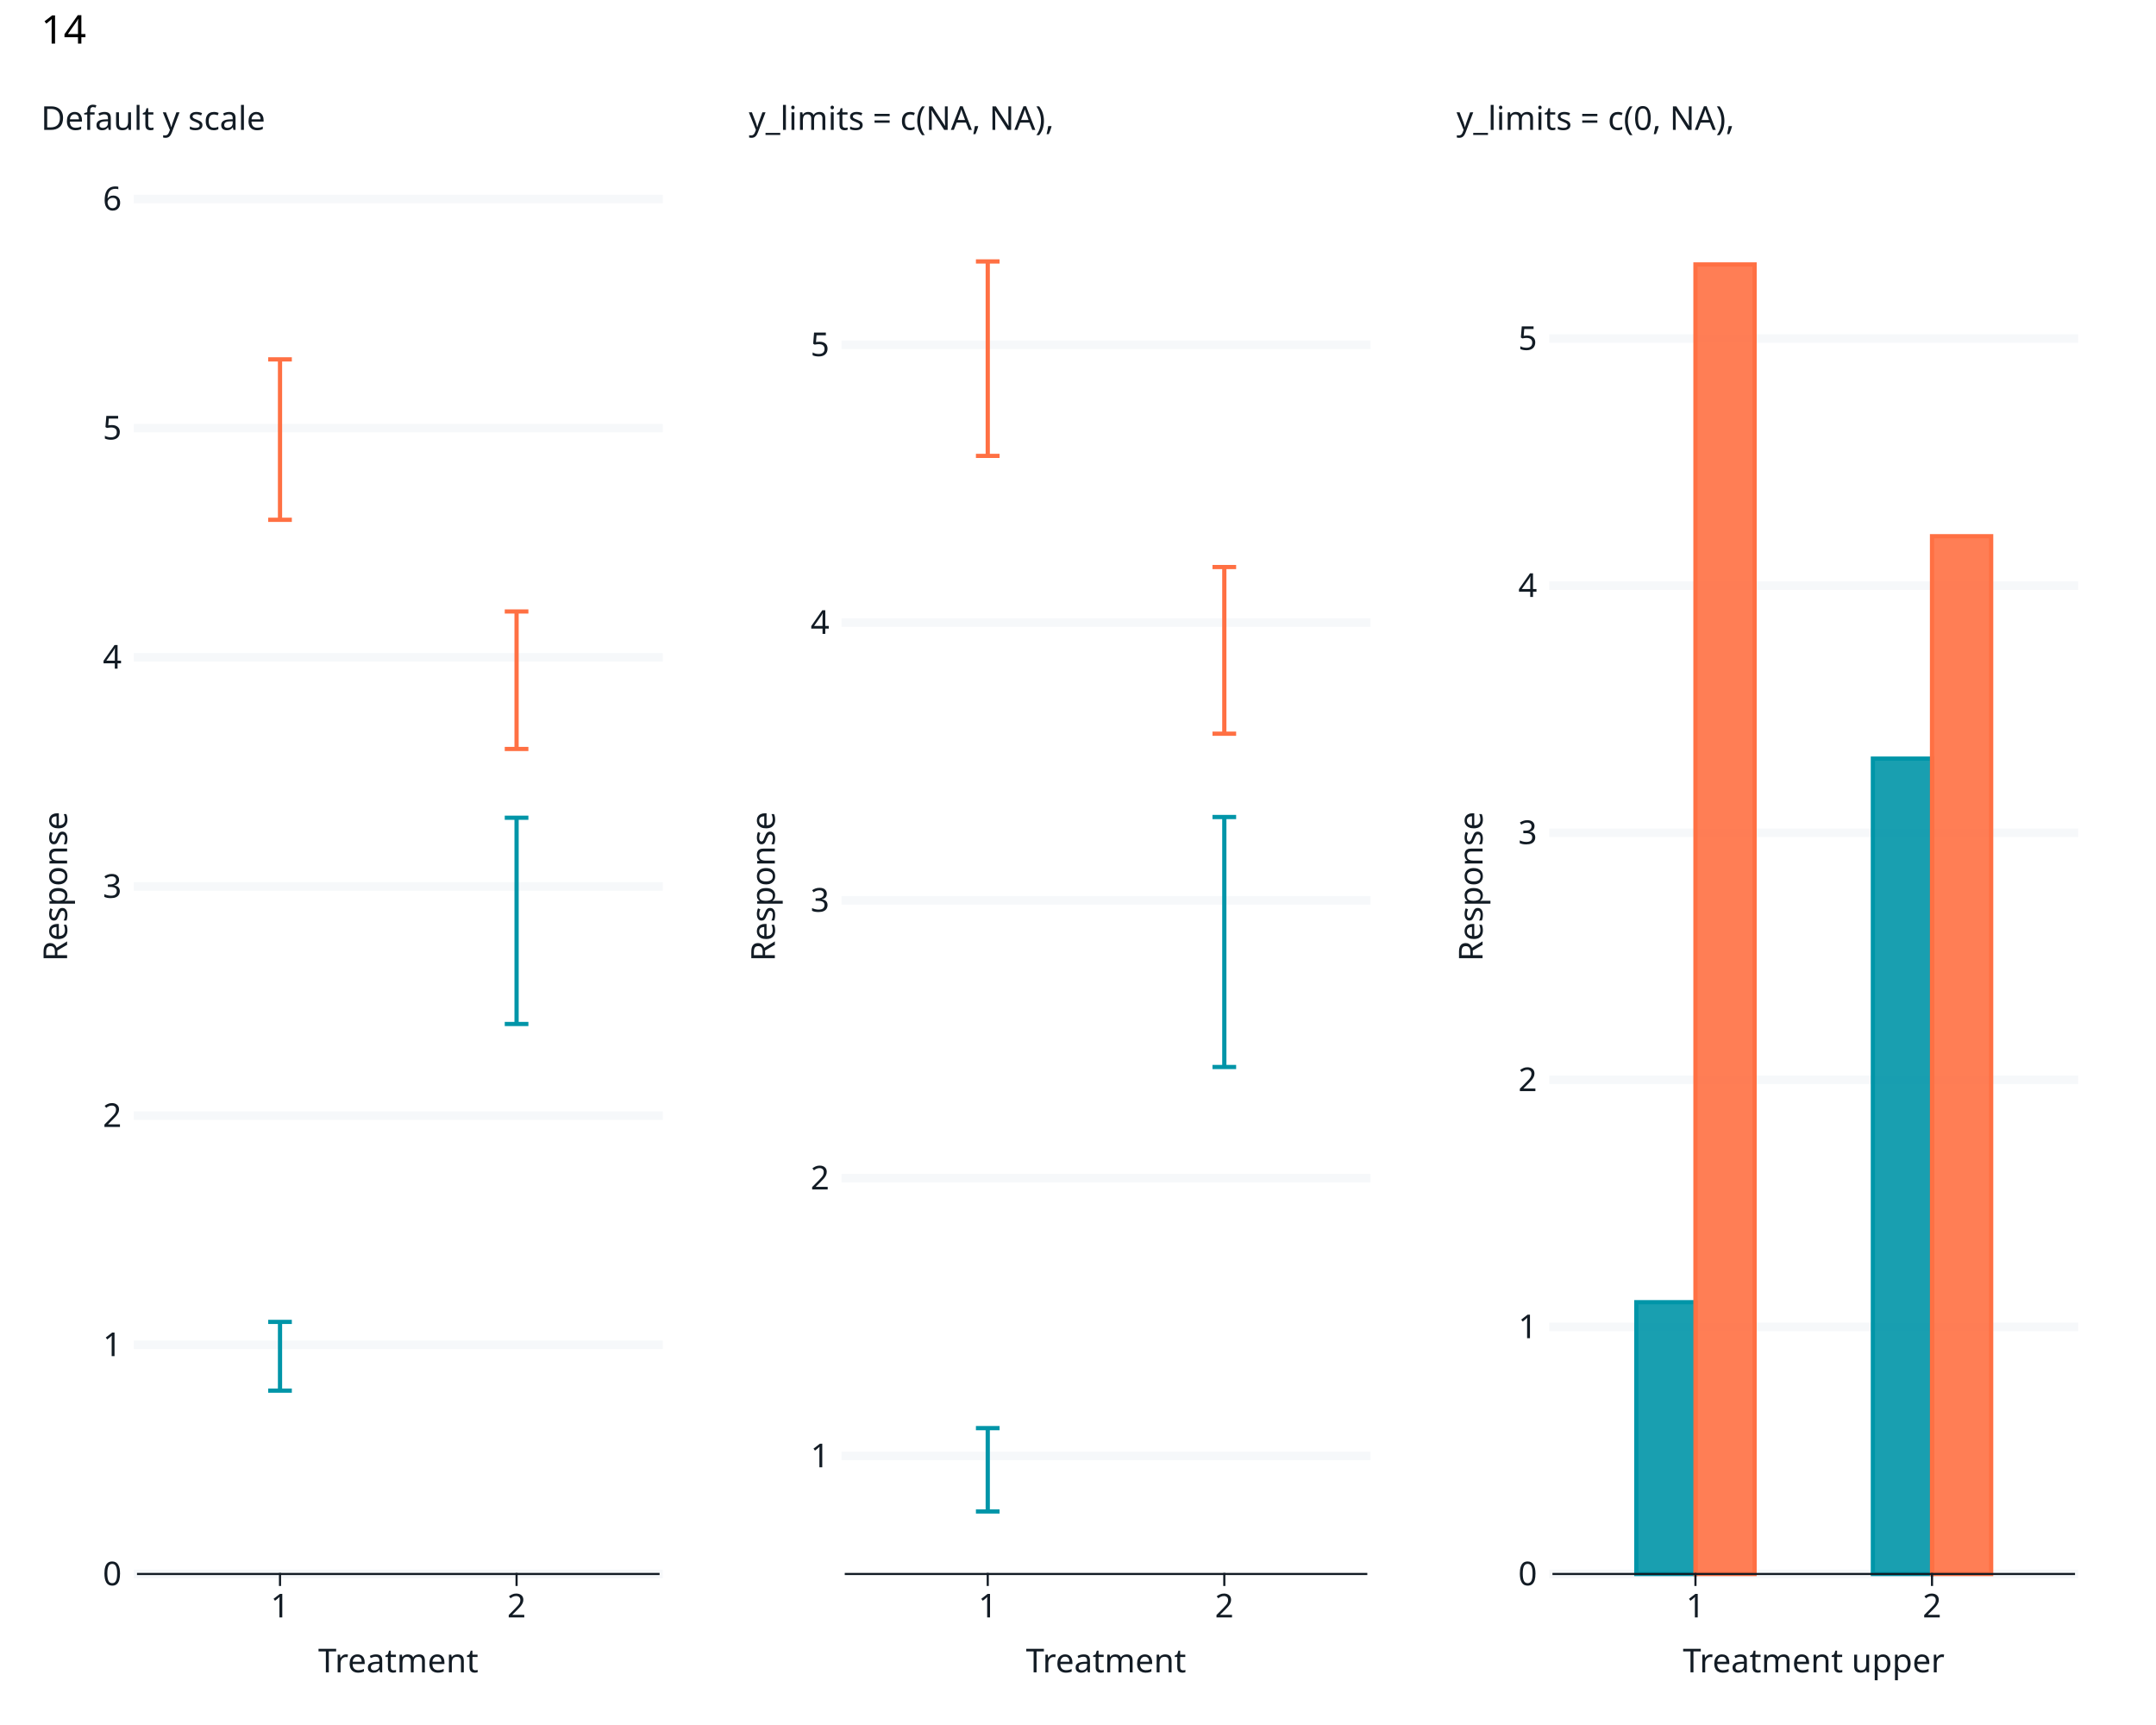
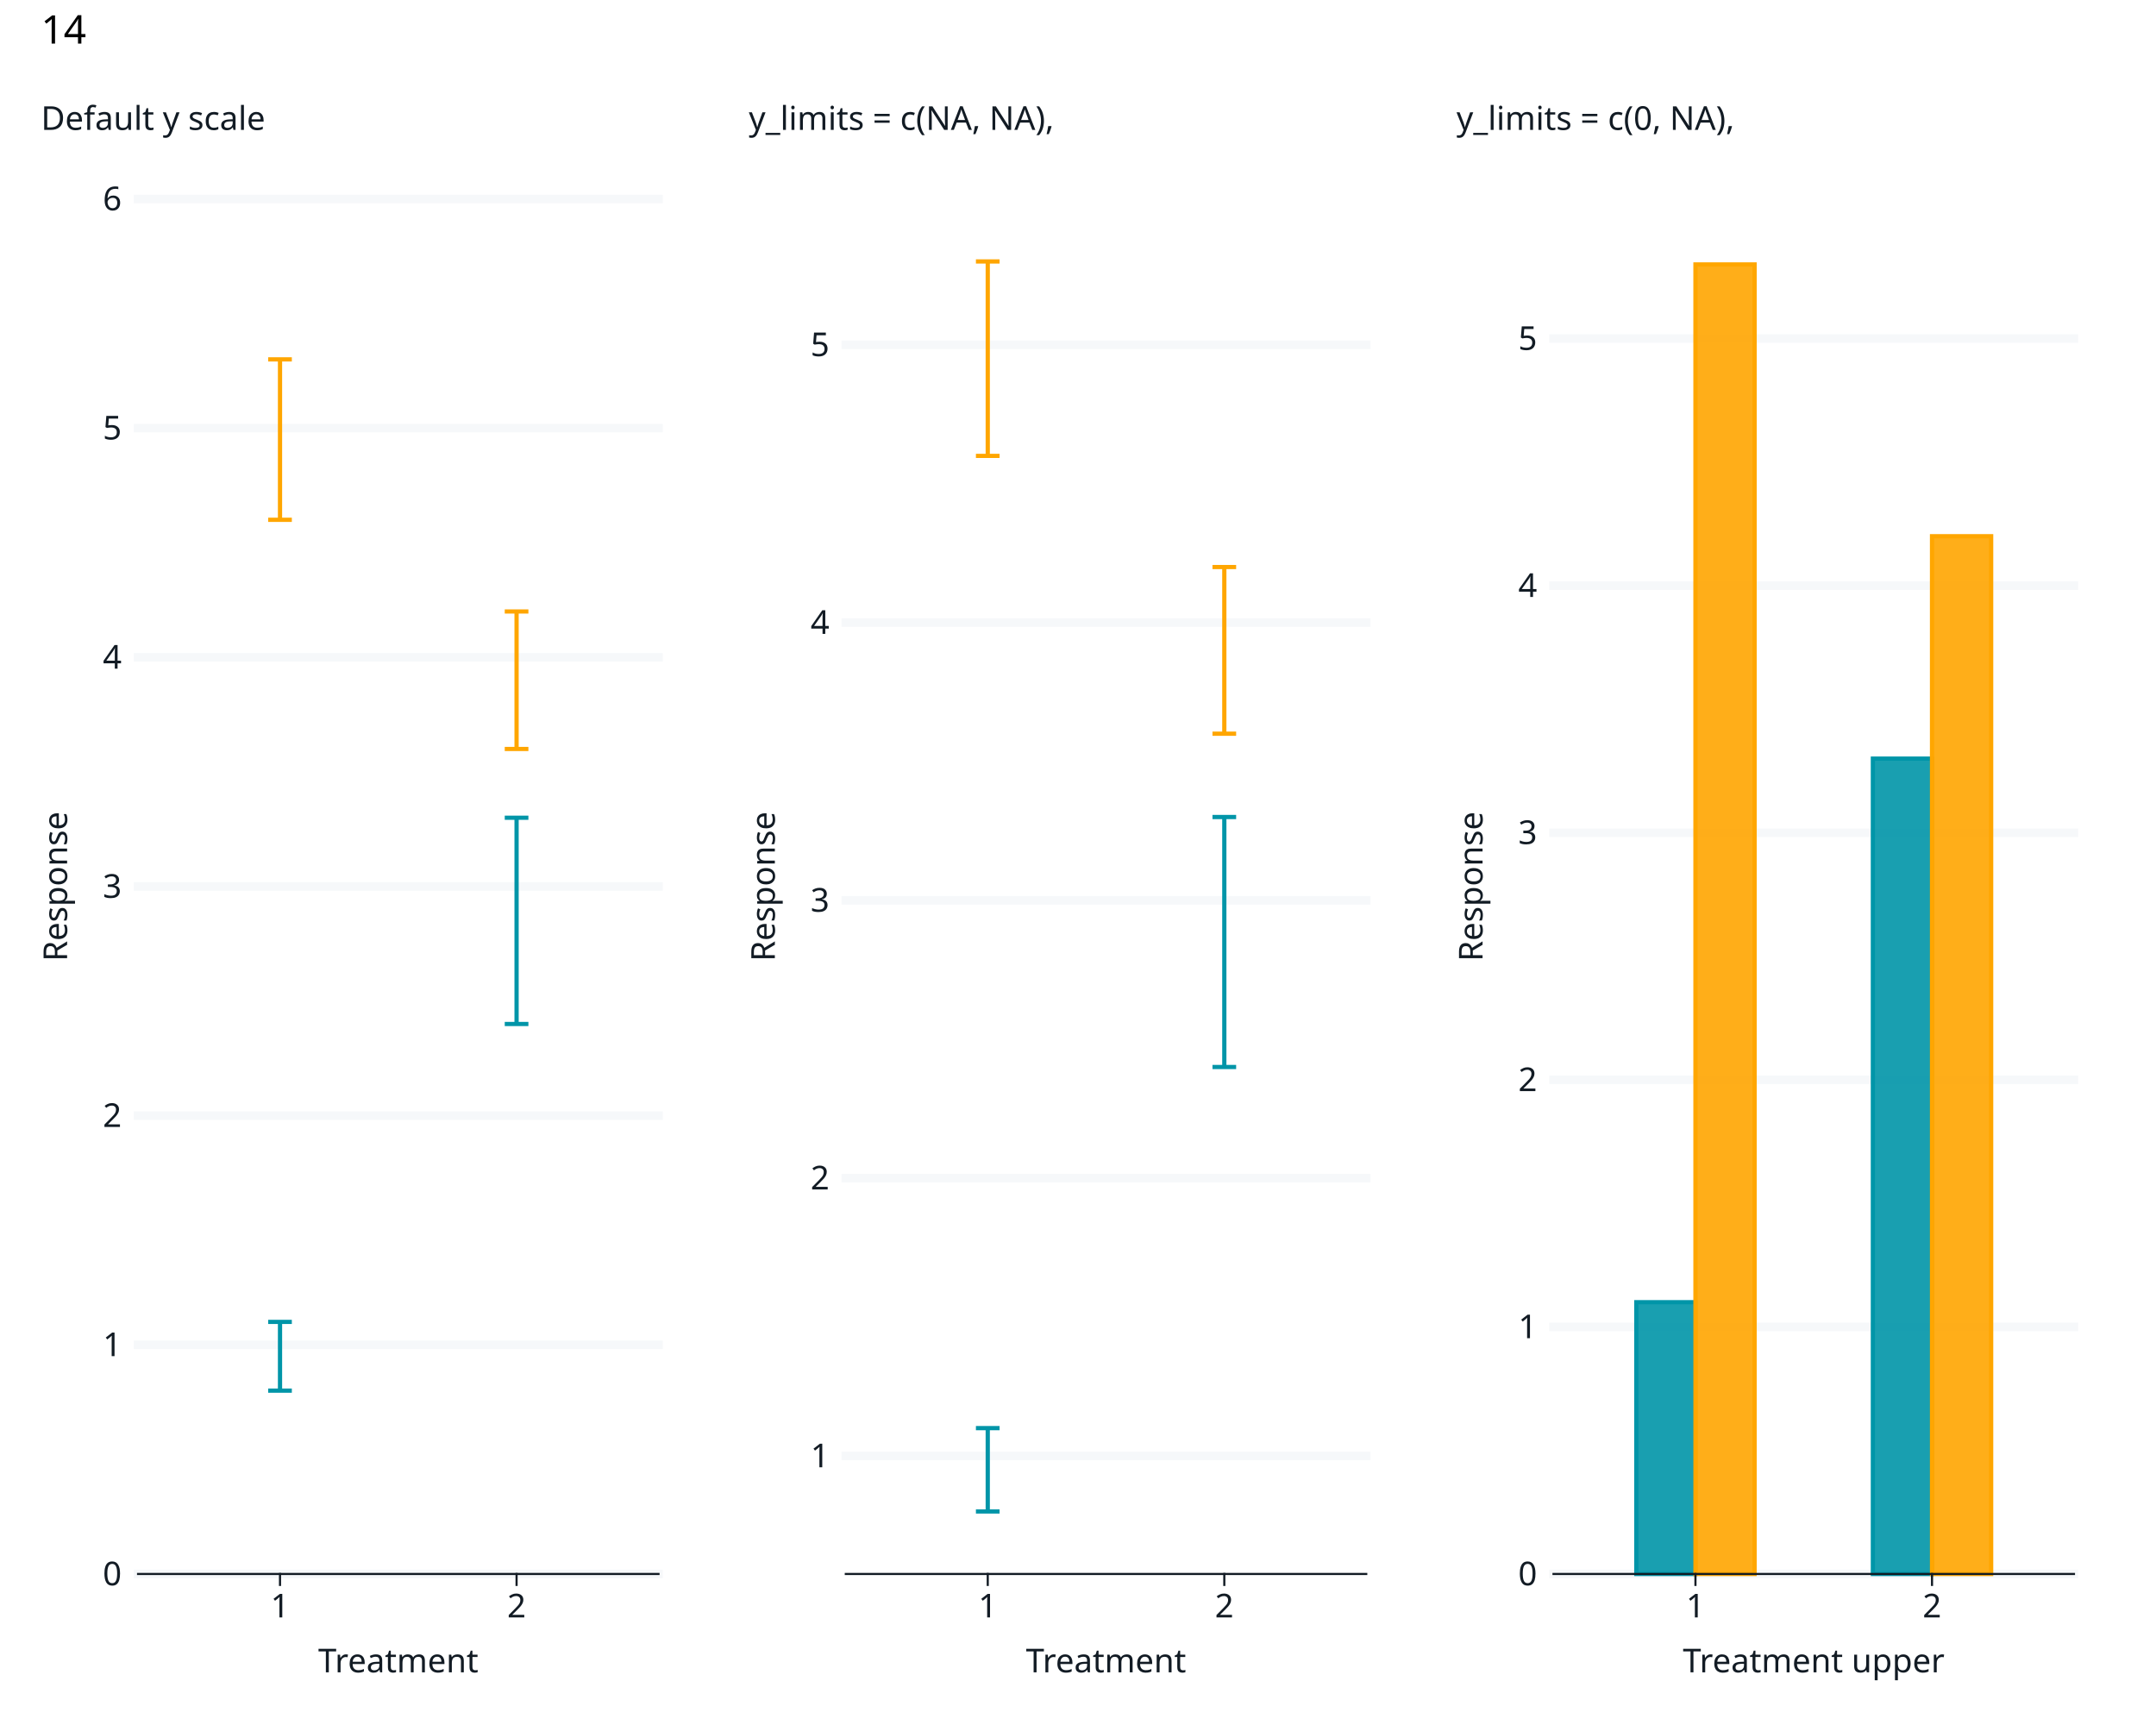
<svg xmlns="http://www.w3.org/2000/svg" class="svglite" data-engine-version="2.0" width="720.00pt" height="576.00pt" viewBox="0 0 720.00 576.00">
  <defs>
    <style type="text/css">
    .svglite line, .svglite polyline, .svglite polygon, .svglite path, .svglite rect, .svglite circle {
      fill: none;
      stroke: #000000;
      stroke-linecap: round;
      stroke-linejoin: round;
      stroke-miterlimit: 10.00;
    }
  </style>
  </defs>
  <rect width="100%" height="100%" style="stroke: none; fill: #FFFFFF;" />
  <defs>
    <clipPath id="cpMC4wMHw3MjAuMDB8MC4wMHw1NzYuMDA=">
      <rect x="0.00" y="0.00" width="720.00" height="576.00" />
    </clipPath>
  </defs>
  <g clip-path="url(#cpMC4wMHw3MjAuMDB8MC4wMHw1NzYuMDA=)">
    <rect x="0" y="0.00" width="720.00" height="576.00" style="stroke-width: 1.07; stroke: #FFFFFF; fill: #FFFFFF;" />
  </g>
  <defs>
    <clipPath id="cpNDYuMTF8NjkyLjYwfDY2LjQ0fDUyNS41Nw==">
      <rect x="46.11" y="66.44" width="646.49" height="459.14" />
    </clipPath>
  </defs>
  <g clip-path="url(#cpNDYuMTF8NjkyLjYwfDY2LjQ0fDUyNS41Nw==)">
</g>
  <g clip-path="url(#cpMC4wMHw3MjAuMDB8MC4wMHw1NzYuMDA=)">
</g>
  <defs>
    <clipPath id="cpNS40OHwyNDEuODN8MjIuNzh8NTcwLjUy">
      <rect x="5.48" y="22.78" width="236.35" height="547.74" />
    </clipPath>
  </defs>
  <g clip-path="url(#cpNS40OHwyNDEuODN8MjIuNzh8NTcwLjUy)">
    <rect x="5.48" y="22.78" width="236.35" height="547.74" style="stroke-width: 0.71; stroke: #FFFFFF; fill: #FFFFFF;" />
  </g>
  <g clip-path="url(#cpMC4wMHw3MjAuMDB8MC4wMHw1NzYuMDA=)">
    <rect x="46.11" y="66.44" width="173.80" height="459.14" style="stroke-width: 0.71; stroke: #FFFFFF; fill: #FFFFFF;" />
    <polyline points="46.11,525.57 219.91,525.57 " style="stroke-width: 2.85; stroke: #F6F8FA; stroke-linecap: square;" />
    <polyline points="46.11,449.05 219.91,449.05 " style="stroke-width: 2.85; stroke: #F6F8FA; stroke-linecap: square;" />
    <polyline points="46.11,372.53 219.91,372.53 " style="stroke-width: 2.85; stroke: #F6F8FA; stroke-linecap: square;" />
    <polyline points="46.11,296.00 219.91,296.00 " style="stroke-width: 2.85; stroke: #F6F8FA; stroke-linecap: square;" />
    <polyline points="46.11,219.48 219.91,219.48 " style="stroke-width: 2.85; stroke: #F6F8FA; stroke-linecap: square;" />
    <polyline points="46.11,142.96 219.91,142.96 " style="stroke-width: 2.85; stroke: #F6F8FA; stroke-linecap: square;" />
    <polyline points="46.11,66.44 219.91,66.44 " style="stroke-width: 2.85; stroke: #F6F8FA; stroke-linecap: square;" />
    <polyline points="89.56,441.40 97.46,441.40 " style="stroke-width: 1.41; stroke: #0095A8; stroke-linecap: butt;" />
    <polyline points="93.51,441.40 93.51,464.35 " style="stroke-width: 1.41; stroke: #0095A8; stroke-linecap: butt;" />
    <polyline points="89.56,464.35 97.46,464.35 " style="stroke-width: 1.41; stroke: #0095A8; stroke-linecap: butt;" />
-     <polyline points="89.56,120.00 97.46,120.00 " style="stroke-width: 1.41; stroke: #FF7043; stroke-linecap: butt;" />
-     <polyline points="93.51,120.00 93.51,173.57 " style="stroke-width: 1.41; stroke: #FF7043; stroke-linecap: butt;" />
-     <polyline points="89.56,173.57 97.46,173.57 " style="stroke-width: 1.41; stroke: #FF7043; stroke-linecap: butt;" />
+     <polyline points="89.56,120.00 97.46,120.00 " style="stroke-width: 1.41; stroke: #FFA600; stroke-linecap: butt;" />
+     <polyline points="93.51,120.00 93.51,173.57 " style="stroke-width: 1.41; stroke: #FFA600; stroke-linecap: butt;" />
+     <polyline points="89.56,173.57 97.46,173.57 " style="stroke-width: 1.41; stroke: #FFA600; stroke-linecap: butt;" />
    <polyline points="168.56,273.05 176.46,273.05 " style="stroke-width: 1.41; stroke: #0095A8; stroke-linecap: butt;" />
    <polyline points="172.51,273.05 172.51,341.92 " style="stroke-width: 1.41; stroke: #0095A8; stroke-linecap: butt;" />
    <polyline points="168.56,341.92 176.46,341.92 " style="stroke-width: 1.41; stroke: #0095A8; stroke-linecap: butt;" />
-     <polyline points="168.56,204.18 176.46,204.18 " style="stroke-width: 1.41; stroke: #FF7043; stroke-linecap: butt;" />
-     <polyline points="172.51,204.18 172.51,250.09 " style="stroke-width: 1.41; stroke: #FF7043; stroke-linecap: butt;" />
-     <polyline points="168.56,250.09 176.46,250.09 " style="stroke-width: 1.41; stroke: #FF7043; stroke-linecap: butt;" />
+     <polyline points="168.56,204.18 176.46,204.18 " style="stroke-width: 1.41; stroke: #FFA600; stroke-linecap: butt;" />
+     <polyline points="172.51,204.18 172.51,250.09 " style="stroke-width: 1.41; stroke: #FFA600; stroke-linecap: butt;" />
+     <polyline points="168.56,250.09 176.46,250.09 " style="stroke-width: 1.41; stroke: #FFA600; stroke-linecap: butt;" />
    <text x="40.63" y="529.36" text-anchor="end" style="font-size: 11.00px; fill: #121B24; font-family: sans;" textLength="6.12px" lengthAdjust="spacingAndGlyphs">0</text>
    <text x="40.63" y="452.83" text-anchor="end" style="font-size: 11.00px; fill: #121B24; font-family: sans;" textLength="6.12px" lengthAdjust="spacingAndGlyphs">1</text>
    <text x="40.63" y="376.31" text-anchor="end" style="font-size: 11.00px; fill: #121B24; font-family: sans;" textLength="6.12px" lengthAdjust="spacingAndGlyphs">2</text>
    <text x="40.63" y="299.79" text-anchor="end" style="font-size: 11.00px; fill: #121B24; font-family: sans;" textLength="6.12px" lengthAdjust="spacingAndGlyphs">3</text>
    <text x="40.63" y="223.27" text-anchor="end" style="font-size: 11.00px; fill: #121B24; font-family: sans;" textLength="6.12px" lengthAdjust="spacingAndGlyphs">4</text>
    <text x="40.63" y="146.74" text-anchor="end" style="font-size: 11.00px; fill: #121B24; font-family: sans;" textLength="6.12px" lengthAdjust="spacingAndGlyphs">5</text>
    <text x="40.63" y="70.22" text-anchor="end" style="font-size: 11.00px; fill: #121B24; font-family: sans;" textLength="6.12px" lengthAdjust="spacingAndGlyphs">6</text>
    <polyline points="46.11,525.57 219.91,525.57 " style="stroke-width: 0.71; stroke: #121B24; stroke-linecap: square;" />
    <polyline points="93.51,529.22 93.51,525.57 " style="stroke-width: 0.71; stroke: #121B24; stroke-linecap: square;" />
    <polyline points="172.51,529.22 172.51,525.57 " style="stroke-width: 0.71; stroke: #121B24; stroke-linecap: square;" />
    <text x="93.51" y="540.08" text-anchor="middle" style="font-size: 11.00px; fill: #121B24; font-family: sans;" textLength="6.12px" lengthAdjust="spacingAndGlyphs">1</text>
    <text x="172.51" y="540.08" text-anchor="middle" style="font-size: 11.00px; fill: #121B24; font-family: sans;" textLength="6.12px" lengthAdjust="spacingAndGlyphs">2</text>
    <text x="133.01" y="558.42" text-anchor="middle" style="font-size: 11.00px; fill: #121B24; font-family: sans;" textLength="50.13px" lengthAdjust="spacingAndGlyphs">Treatment</text>
    <text transform="translate(22.41,296.00) rotate(-90)" text-anchor="middle" style="font-size: 11.00px; fill: #121B24; font-family: sans;" textLength="49.55px" lengthAdjust="spacingAndGlyphs">Response</text>
    <text x="13.70" y="31.50" style="font-size: 11.00px; fill: #121B24; font-family: sans;" textLength="0.00px" lengthAdjust="spacingAndGlyphs" />
    <text x="13.70" y="43.38" style="font-size: 11.00px; fill: #121B24; font-family: sans;" textLength="72.16px" lengthAdjust="spacingAndGlyphs">Default y scale</text>
  </g>
  <defs>
    <clipPath id="cpMjQxLjgzfDQ3OC4xN3wyMi43OHw1NzAuNTI=">
      <rect x="241.83" y="22.78" width="236.35" height="547.74" />
    </clipPath>
  </defs>
  <g clip-path="url(#cpMjQxLjgzfDQ3OC4xN3wyMi43OHw1NzAuNTI=)">
    <rect x="241.83" y="22.78" width="236.35" height="547.74" style="stroke-width: 0.71; stroke: #FFFFFF; fill: #FFFFFF;" />
  </g>
  <g clip-path="url(#cpMC4wMHw3MjAuMDB8MC4wMHw1NzYuMDA=)">
    <rect x="282.46" y="66.44" width="173.80" height="459.14" style="stroke-width: 0.71; stroke: #FFFFFF; fill: #FFFFFF;" />
    <polyline points="282.46,486.15 456.26,486.15 " style="stroke-width: 2.85; stroke: #F6F8FA; stroke-linecap: square;" />
    <polyline points="282.46,393.40 456.26,393.40 " style="stroke-width: 2.85; stroke: #F6F8FA; stroke-linecap: square;" />
    <polyline points="282.46,300.64 456.26,300.64 " style="stroke-width: 2.85; stroke: #F6F8FA; stroke-linecap: square;" />
    <polyline points="282.46,207.89 456.26,207.89 " style="stroke-width: 2.85; stroke: #F6F8FA; stroke-linecap: square;" />
    <polyline points="282.46,115.13 456.26,115.13 " style="stroke-width: 2.85; stroke: #F6F8FA; stroke-linecap: square;" />
    <polyline points="325.91,476.87 333.81,476.87 " style="stroke-width: 1.41; stroke: #0095A8; stroke-linecap: butt;" />
    <polyline points="329.86,476.87 329.86,504.70 " style="stroke-width: 1.41; stroke: #0095A8; stroke-linecap: butt;" />
    <polyline points="325.91,504.70 333.81,504.70 " style="stroke-width: 1.41; stroke: #0095A8; stroke-linecap: butt;" />
-     <polyline points="325.91,87.30 333.81,87.30 " style="stroke-width: 1.41; stroke: #FF7043; stroke-linecap: butt;" />
-     <polyline points="329.86,87.30 329.86,152.23 " style="stroke-width: 1.41; stroke: #FF7043; stroke-linecap: butt;" />
-     <polyline points="325.91,152.23 333.81,152.23 " style="stroke-width: 1.41; stroke: #FF7043; stroke-linecap: butt;" />
+     <polyline points="325.91,87.30 333.81,87.30 " style="stroke-width: 1.41; stroke: #FFA600; stroke-linecap: butt;" />
+     <polyline points="329.86,87.30 329.86,152.23 " style="stroke-width: 1.41; stroke: #FFA600; stroke-linecap: butt;" />
+     <polyline points="325.91,152.23 333.81,152.23 " style="stroke-width: 1.41; stroke: #FFA600; stroke-linecap: butt;" />
    <polyline points="404.91,272.81 412.81,272.81 " style="stroke-width: 1.41; stroke: #0095A8; stroke-linecap: butt;" />
    <polyline points="408.86,272.81 408.86,356.29 " style="stroke-width: 1.41; stroke: #0095A8; stroke-linecap: butt;" />
    <polyline points="404.91,356.29 412.81,356.29 " style="stroke-width: 1.41; stroke: #0095A8; stroke-linecap: butt;" />
-     <polyline points="404.91,189.34 412.81,189.34 " style="stroke-width: 1.41; stroke: #FF7043; stroke-linecap: butt;" />
-     <polyline points="408.86,189.34 408.86,244.99 " style="stroke-width: 1.41; stroke: #FF7043; stroke-linecap: butt;" />
-     <polyline points="404.91,244.99 412.81,244.99 " style="stroke-width: 1.41; stroke: #FF7043; stroke-linecap: butt;" />
+     <polyline points="404.91,189.34 412.81,189.34 " style="stroke-width: 1.41; stroke: #FFA600; stroke-linecap: butt;" />
+     <polyline points="408.86,189.34 408.86,244.99 " style="stroke-width: 1.41; stroke: #FFA600; stroke-linecap: butt;" />
+     <polyline points="404.91,244.99 412.81,244.99 " style="stroke-width: 1.41; stroke: #FFA600; stroke-linecap: butt;" />
    <text x="276.98" y="489.94" text-anchor="end" style="font-size: 11.00px; fill: #121B24; font-family: sans;" textLength="6.12px" lengthAdjust="spacingAndGlyphs">1</text>
    <text x="276.98" y="397.18" text-anchor="end" style="font-size: 11.00px; fill: #121B24; font-family: sans;" textLength="6.12px" lengthAdjust="spacingAndGlyphs">2</text>
    <text x="276.98" y="304.43" text-anchor="end" style="font-size: 11.00px; fill: #121B24; font-family: sans;" textLength="6.12px" lengthAdjust="spacingAndGlyphs">3</text>
    <text x="276.98" y="211.67" text-anchor="end" style="font-size: 11.00px; fill: #121B24; font-family: sans;" textLength="6.12px" lengthAdjust="spacingAndGlyphs">4</text>
    <text x="276.98" y="118.92" text-anchor="end" style="font-size: 11.00px; fill: #121B24; font-family: sans;" textLength="6.12px" lengthAdjust="spacingAndGlyphs">5</text>
    <polyline points="282.46,525.57 456.26,525.57 " style="stroke-width: 0.71; stroke: #121B24; stroke-linecap: square;" />
    <polyline points="329.86,529.22 329.86,525.57 " style="stroke-width: 0.71; stroke: #121B24; stroke-linecap: square;" />
    <polyline points="408.86,529.22 408.86,525.57 " style="stroke-width: 0.71; stroke: #121B24; stroke-linecap: square;" />
    <text x="329.86" y="540.08" text-anchor="middle" style="font-size: 11.00px; fill: #121B24; font-family: sans;" textLength="6.12px" lengthAdjust="spacingAndGlyphs">1</text>
    <text x="408.86" y="540.08" text-anchor="middle" style="font-size: 11.00px; fill: #121B24; font-family: sans;" textLength="6.12px" lengthAdjust="spacingAndGlyphs">2</text>
    <text x="369.36" y="558.42" text-anchor="middle" style="font-size: 11.00px; fill: #121B24; font-family: sans;" textLength="50.13px" lengthAdjust="spacingAndGlyphs">Treatment</text>
    <text transform="translate(258.76,296.00) rotate(-90)" text-anchor="middle" style="font-size: 11.00px; fill: #121B24; font-family: sans;" textLength="49.55px" lengthAdjust="spacingAndGlyphs">Response</text>
    <text x="250.05" y="31.50" style="font-size: 11.00px; fill: #121B24; font-family: sans;" textLength="0.00px" lengthAdjust="spacingAndGlyphs" />
    <text x="250.05" y="43.38" style="font-size: 11.00px; fill: #121B24; font-family: sans;" textLength="101.79px" lengthAdjust="spacingAndGlyphs">y_limits = c(NA, NA),</text>
  </g>
  <defs>
    <clipPath id="cpNDc4LjE3fDcxNC41MnwyMi43OHw1NzAuNTI=">
      <rect x="478.17" y="22.78" width="236.35" height="547.74" />
    </clipPath>
  </defs>
  <g clip-path="url(#cpNDc4LjE3fDcxNC41MnwyMi43OHw1NzAuNTI=)">
    <rect x="478.17" y="22.78" width="236.35" height="547.74" style="stroke-width: 0.71; stroke: #FFFFFF; fill: #FFFFFF;" />
  </g>
  <g clip-path="url(#cpMC4wMHw3MjAuMDB8MC4wMHw1NzYuMDA=)">
    <rect x="518.80" y="66.44" width="173.80" height="459.14" style="stroke-width: 0.71; stroke: #FFFFFF; fill: #FFFFFF;" />
    <polyline points="518.80,525.57 692.60,525.57 " style="stroke-width: 2.85; stroke: #F6F8FA; stroke-linecap: square;" />
    <polyline points="518.80,443.07 692.60,443.07 " style="stroke-width: 2.85; stroke: #F6F8FA; stroke-linecap: square;" />
    <polyline points="518.80,360.56 692.60,360.56 " style="stroke-width: 2.85; stroke: #F6F8FA; stroke-linecap: square;" />
    <polyline points="518.80,278.06 692.60,278.06 " style="stroke-width: 2.85; stroke: #F6F8FA; stroke-linecap: square;" />
    <polyline points="518.80,195.55 692.60,195.55 " style="stroke-width: 2.85; stroke: #F6F8FA; stroke-linecap: square;" />
    <polyline points="518.80,113.05 692.60,113.05 " style="stroke-width: 2.85; stroke: #F6F8FA; stroke-linecap: square;" />
    <rect x="546.45" y="434.82" width="19.75" height="90.75" style="stroke-width: 1.41; stroke: #0095A8; stroke-linecap: butt; stroke-linejoin: miter; fill: #0095A8; fill-opacity: 0.90;" />
-     <rect x="566.20" y="88.30" width="19.75" height="437.27" style="stroke-width: 1.41; stroke: #FF7043; stroke-linecap: butt; stroke-linejoin: miter; fill: #FF7043; fill-opacity: 0.90;" />
+     <rect x="566.20" y="88.30" width="19.75" height="437.27" style="stroke-width: 1.41; stroke: #FFA600; stroke-linecap: butt; stroke-linejoin: miter; fill: #FFA600; fill-opacity: 0.90;" />
    <rect x="625.45" y="253.31" width="19.75" height="272.26" style="stroke-width: 1.41; stroke: #0095A8; stroke-linecap: butt; stroke-linejoin: miter; fill: #0095A8; fill-opacity: 0.90;" />
-     <rect x="645.20" y="179.05" width="19.75" height="346.52" style="stroke-width: 1.41; stroke: #FF7043; stroke-linecap: butt; stroke-linejoin: miter; fill: #FF7043; fill-opacity: 0.90;" />
+     <rect x="645.20" y="179.05" width="19.75" height="346.52" style="stroke-width: 1.41; stroke: #FFA600; stroke-linecap: butt; stroke-linejoin: miter; fill: #FFA600; fill-opacity: 0.90;" />
    <text x="513.32" y="529.36" text-anchor="end" style="font-size: 11.00px; fill: #121B24; font-family: sans;" textLength="6.12px" lengthAdjust="spacingAndGlyphs">0</text>
    <text x="513.32" y="446.85" text-anchor="end" style="font-size: 11.00px; fill: #121B24; font-family: sans;" textLength="6.12px" lengthAdjust="spacingAndGlyphs">1</text>
    <text x="513.32" y="364.35" text-anchor="end" style="font-size: 11.00px; fill: #121B24; font-family: sans;" textLength="6.12px" lengthAdjust="spacingAndGlyphs">2</text>
    <text x="513.32" y="281.84" text-anchor="end" style="font-size: 11.00px; fill: #121B24; font-family: sans;" textLength="6.12px" lengthAdjust="spacingAndGlyphs">3</text>
    <text x="513.32" y="199.34" text-anchor="end" style="font-size: 11.00px; fill: #121B24; font-family: sans;" textLength="6.12px" lengthAdjust="spacingAndGlyphs">4</text>
    <text x="513.32" y="116.84" text-anchor="end" style="font-size: 11.00px; fill: #121B24; font-family: sans;" textLength="6.12px" lengthAdjust="spacingAndGlyphs">5</text>
    <polyline points="518.80,525.57 692.60,525.57 " style="stroke-width: 0.71; stroke: #121B24; stroke-linecap: square;" />
    <polyline points="566.20,529.22 566.20,525.57 " style="stroke-width: 0.71; stroke: #121B24; stroke-linecap: square;" />
    <polyline points="645.20,529.22 645.20,525.57 " style="stroke-width: 0.71; stroke: #121B24; stroke-linecap: square;" />
    <text x="566.20" y="540.08" text-anchor="middle" style="font-size: 11.00px; fill: #121B24; font-family: sans;" textLength="6.12px" lengthAdjust="spacingAndGlyphs">1</text>
    <text x="645.20" y="540.08" text-anchor="middle" style="font-size: 11.00px; fill: #121B24; font-family: sans;" textLength="6.12px" lengthAdjust="spacingAndGlyphs">2</text>
    <text x="605.70" y="558.42" text-anchor="middle" style="font-size: 11.00px; fill: #121B24; font-family: sans;" textLength="81.33px" lengthAdjust="spacingAndGlyphs">Treatment upper</text>
    <text transform="translate(495.10,296.00) rotate(-90)" text-anchor="middle" style="font-size: 11.00px; fill: #121B24; font-family: sans;" textLength="49.55px" lengthAdjust="spacingAndGlyphs">Response</text>
    <text x="486.39" y="31.50" style="font-size: 11.00px; fill: #121B24; font-family: sans;" textLength="0.00px" lengthAdjust="spacingAndGlyphs" />
    <text x="486.39" y="43.38" style="font-size: 11.00px; fill: #121B24; font-family: sans;" textLength="92.62px" lengthAdjust="spacingAndGlyphs">y_limits = c(0, NA),</text>
    <text x="13.70" y="14.56" style="font-size: 13.20px; font-family: sans;" textLength="14.68px" lengthAdjust="spacingAndGlyphs">14</text>
  </g>
</svg>
